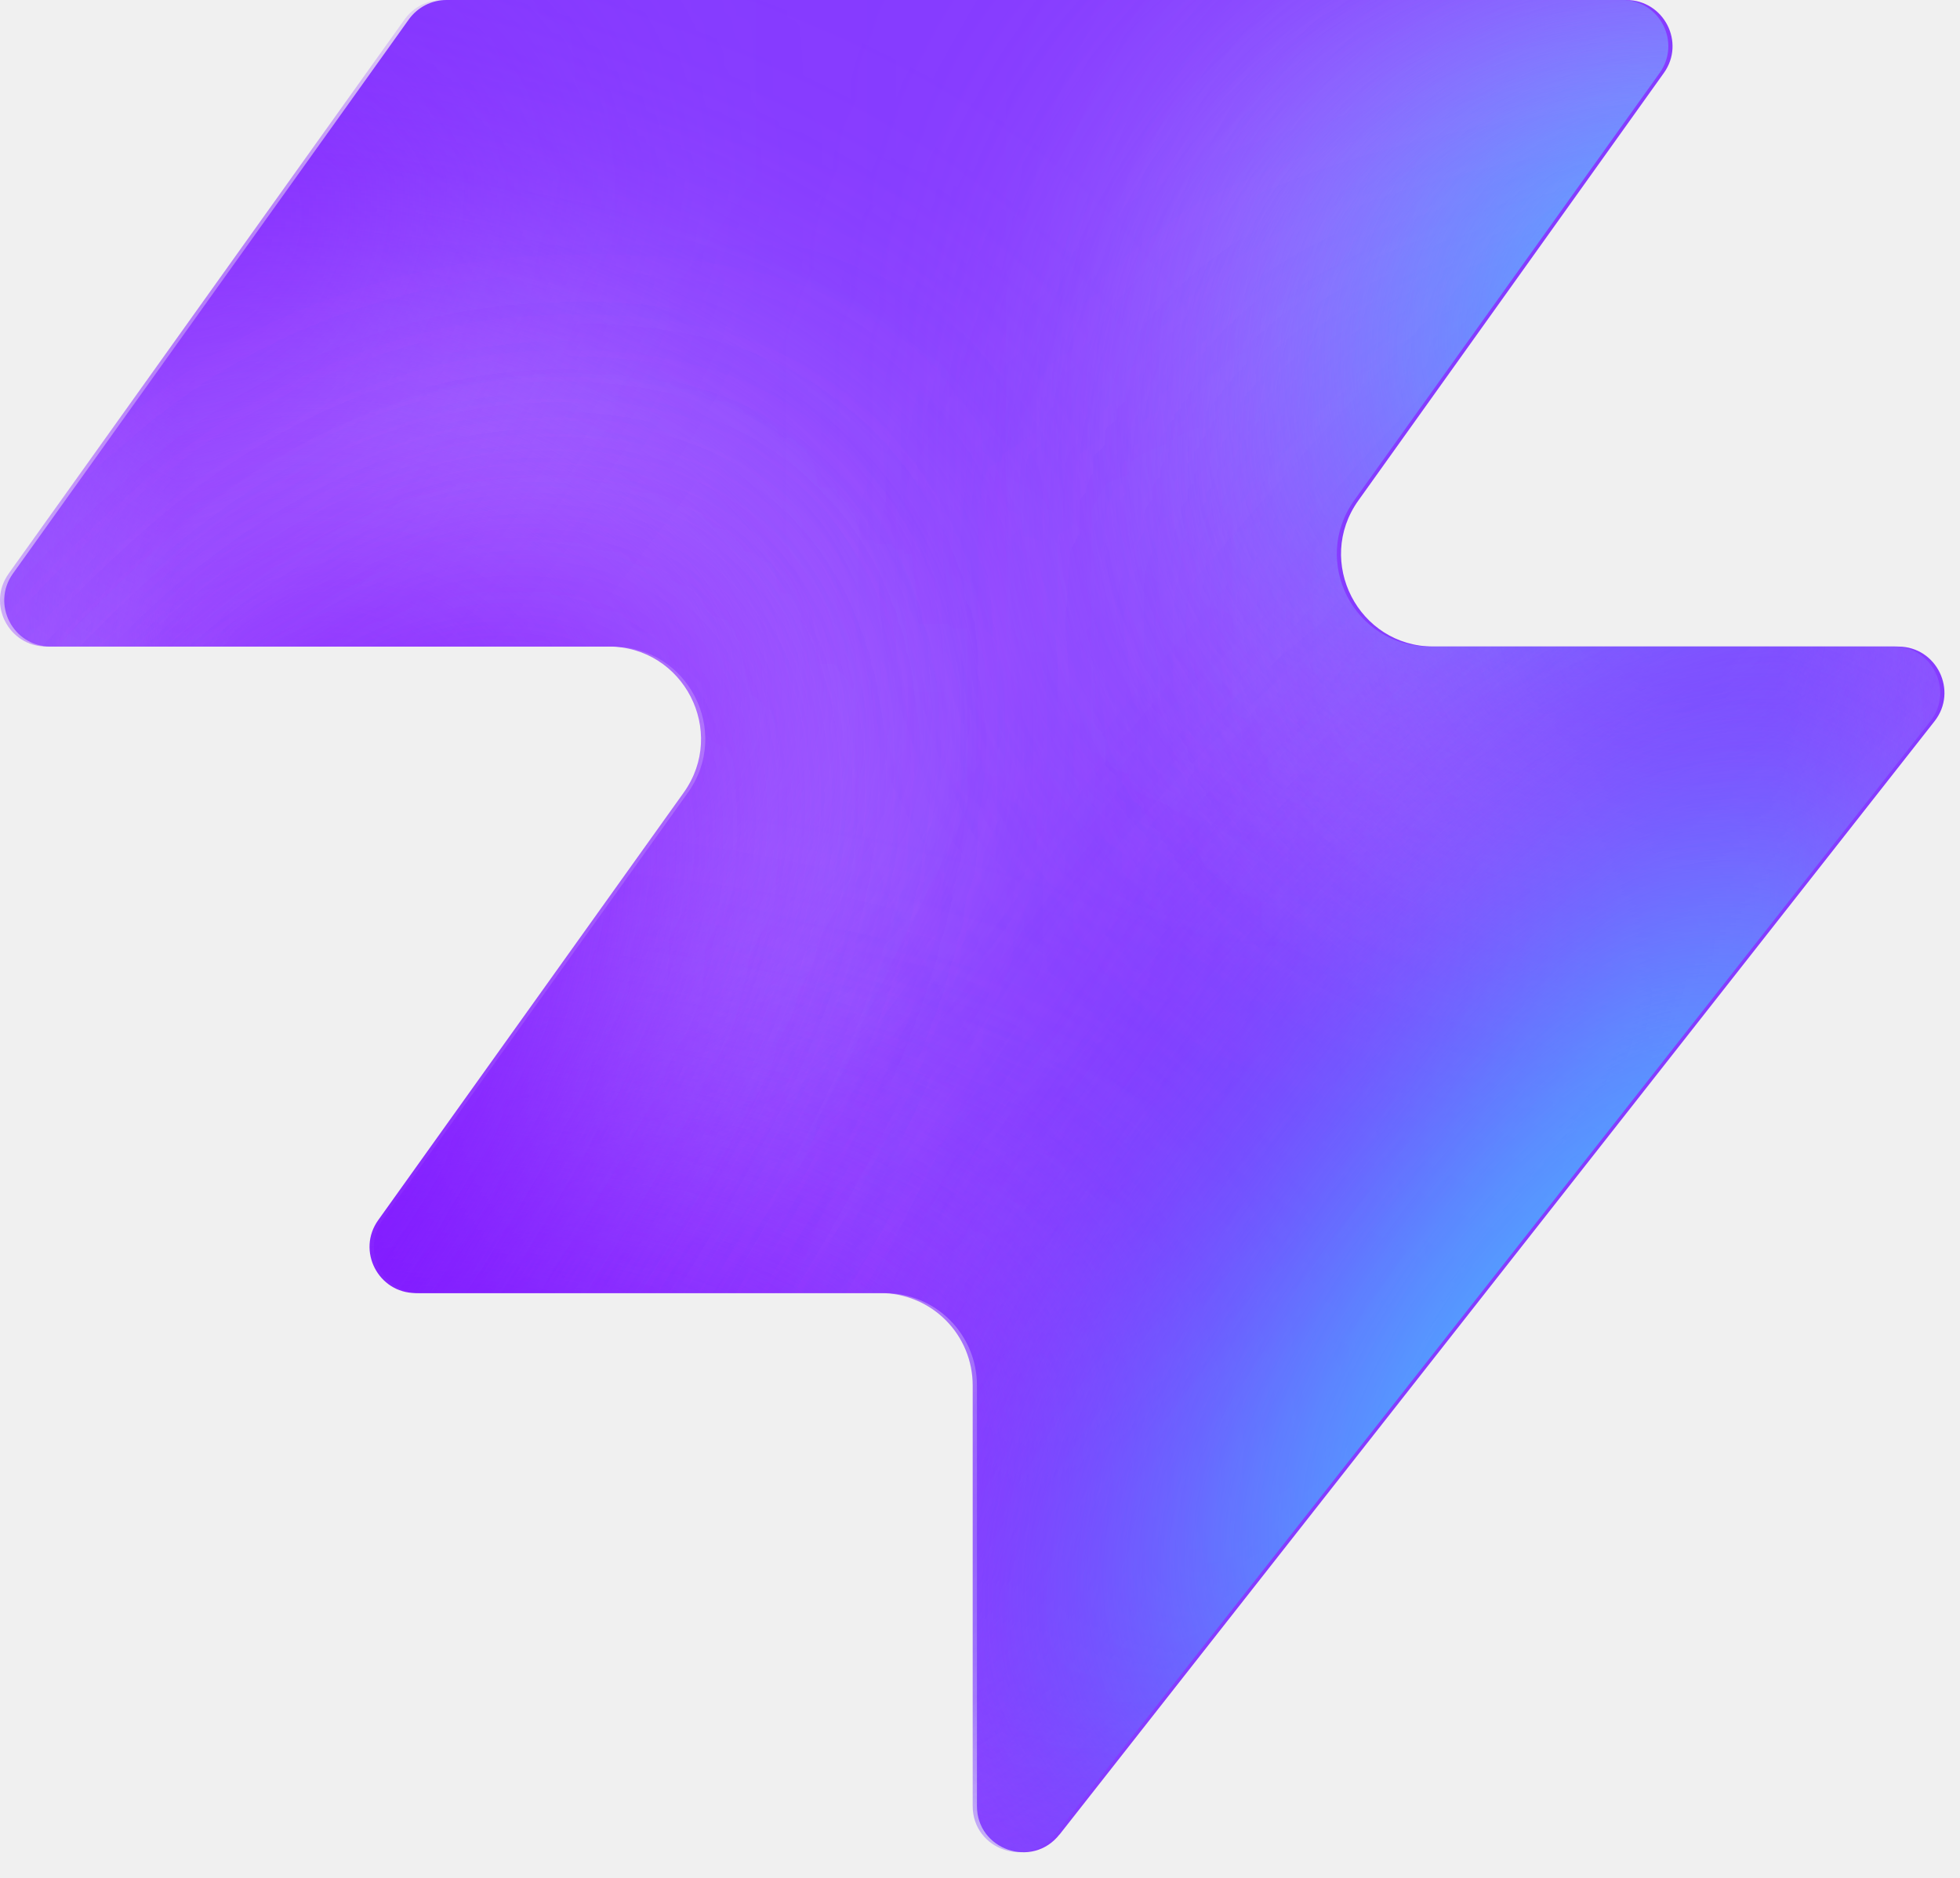
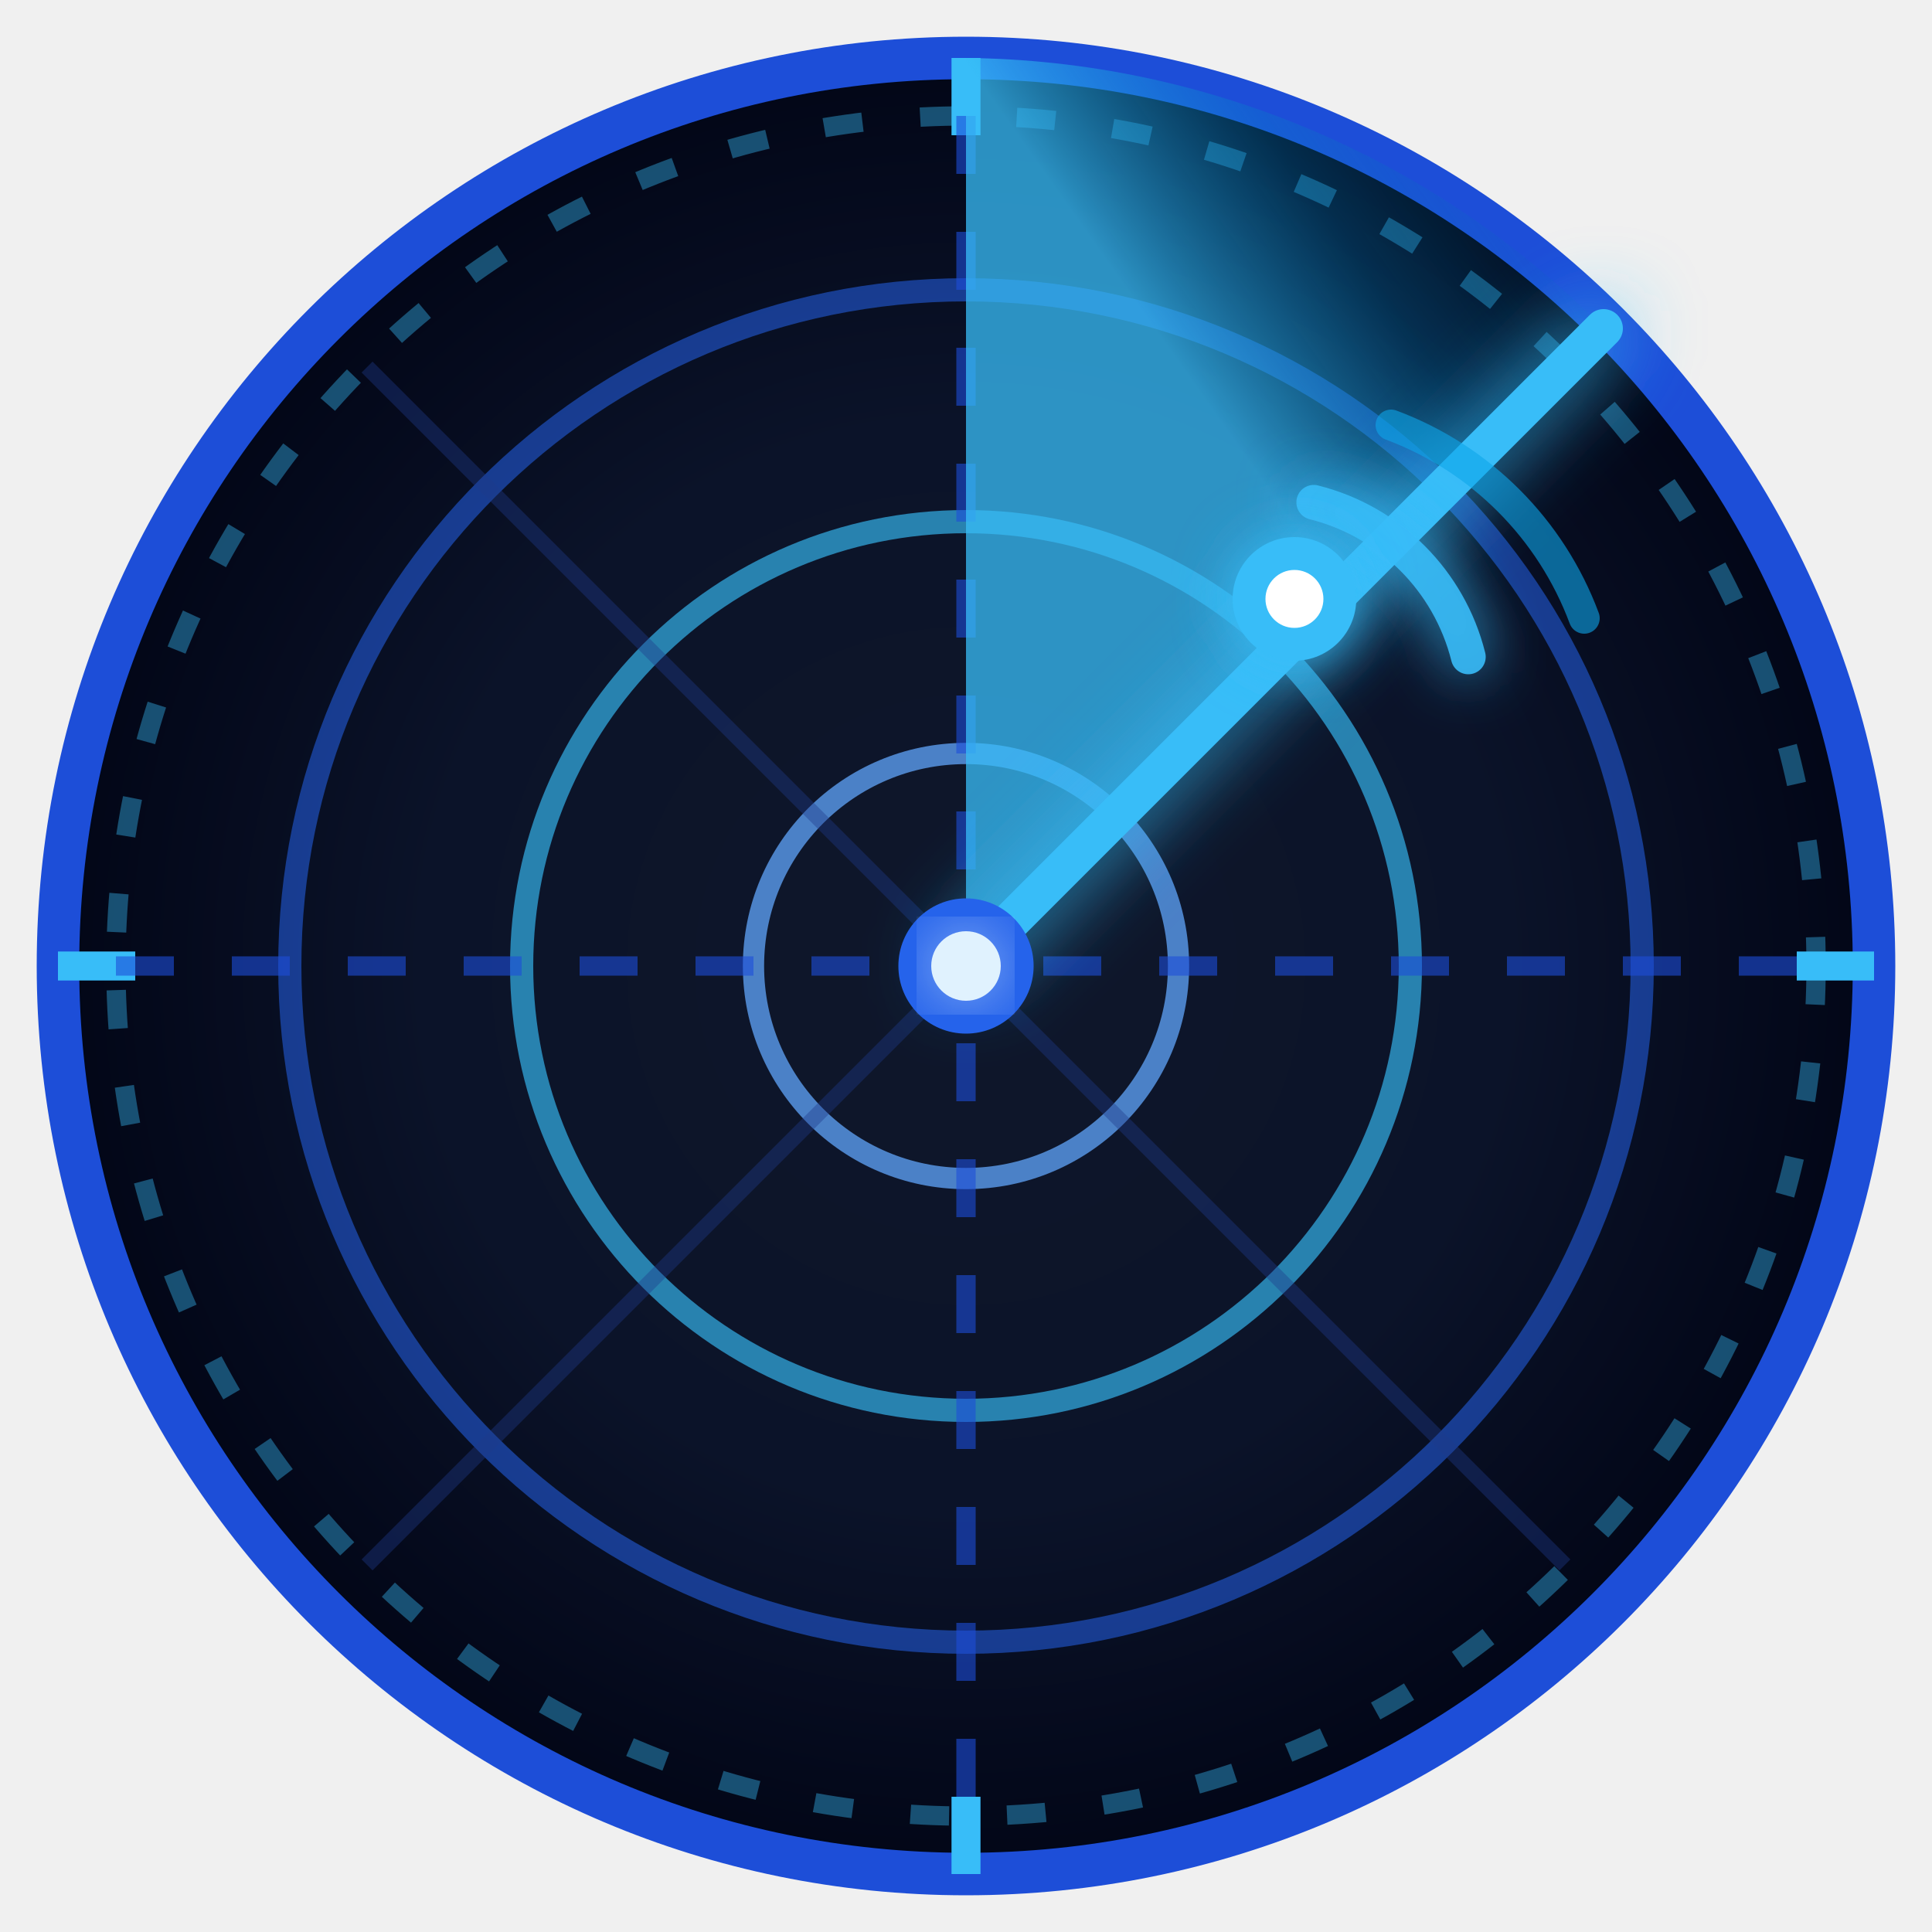
- <svg xmlns="http://www.w3.org/2000/svg" width="48" height="46" fill="none" viewBox="0 0 48 46">
-   <path fill="#863bff" d="M25.946 44.938c-.664.845-2.021.375-2.021-.698V33.937a2.26 2.26 0 0 0-2.262-2.262H10.287c-.92 0-1.456-1.04-.92-1.788l7.48-10.471c1.07-1.497 0-3.578-1.842-3.578H1.237c-.92 0-1.456-1.04-.92-1.788L10.013.474c.214-.297.556-.474.92-.474h28.894c.92 0 1.456 1.04.92 1.788l-7.48 10.471c-1.07 1.498 0 3.579 1.842 3.579h11.377c.943 0 1.473 1.088.89 1.83L25.947 44.94z" style="fill:#863bff;fill:color(display-p3 .525 .23 1);fill-opacity:1" />
-   <mask id="a" width="48" height="46" x="0" y="0" maskUnits="userSpaceOnUse" style="mask-type:alpha">
-     <path fill="#000" d="M25.842 44.938c-.664.844-2.021.375-2.021-.698V33.937a2.26 2.26 0 0 0-2.262-2.262H10.183c-.92 0-1.456-1.04-.92-1.788l7.48-10.471c1.07-1.498 0-3.579-1.842-3.579H1.133c-.92 0-1.456-1.04-.92-1.787L9.91.473c.214-.297.556-.474.92-.474h28.894c.92 0 1.456 1.04.92 1.788l-7.48 10.471c-1.07 1.498 0 3.578 1.842 3.578h11.377c.943 0 1.473 1.088.89 1.832L25.843 44.94z" style="fill:#000;fill-opacity:1" />
-   </mask>
-   <g mask="url(#a)">
-     <g filter="url(#b)">
-       <ellipse cx="5.508" cy="14.704" fill="#ede6ff" rx="5.508" ry="14.704" style="fill:#ede6ff;fill:color(display-p3 .927 .903 1);fill-opacity:1" transform="matrix(.00324 1 1 -.00324 -4.47 31.516)" />
-     </g>
-     <g filter="url(#c)">
-       <ellipse cx="10.399" cy="29.851" fill="#ede6ff" rx="10.399" ry="29.851" style="fill:#ede6ff;fill:color(display-p3 .927 .903 1);fill-opacity:1" transform="matrix(.00324 1 1 -.00324 -39.328 7.883)" />
-     </g>
-     <g filter="url(#d)">
-       <ellipse cx="5.508" cy="30.487" fill="#7e14ff" rx="5.508" ry="30.487" style="fill:#7e14ff;fill:color(display-p3 .492 .077 1);fill-opacity:1" transform="rotate(89.814 -25.913 -14.639)scale(1 -1)" />
-     </g>
-     <g filter="url(#e)">
-       <ellipse cx="5.508" cy="30.599" fill="#7e14ff" rx="5.508" ry="30.599" style="fill:#7e14ff;fill:color(display-p3 .492 .077 1);fill-opacity:1" transform="rotate(89.814 -32.644 -3.334)scale(1 -1)" />
-     </g>
-     <g filter="url(#f)">
-       <ellipse cx="5.508" cy="30.599" fill="#7e14ff" rx="5.508" ry="30.599" style="fill:#7e14ff;fill:color(display-p3 .492 .077 1);fill-opacity:1" transform="matrix(.00324 1 1 -.00324 -34.34 30.47)" />
-     </g>
-     <g filter="url(#g)">
-       <ellipse cx="14.072" cy="22.078" fill="#ede6ff" rx="14.072" ry="22.078" style="fill:#ede6ff;fill:color(display-p3 .927 .903 1);fill-opacity:1" transform="rotate(93.35 24.506 48.493)scale(-1 1)" />
-     </g>
-     <g filter="url(#h)">
-       <ellipse cx="3.47" cy="21.501" fill="#7e14ff" rx="3.47" ry="21.501" style="fill:#7e14ff;fill:color(display-p3 .492 .077 1);fill-opacity:1" transform="rotate(89.009 28.708 47.59)scale(-1 1)" />
-     </g>
-     <g filter="url(#i)">
-       <ellipse cx="3.47" cy="21.501" fill="#7e14ff" rx="3.47" ry="21.501" style="fill:#7e14ff;fill:color(display-p3 .492 .077 1);fill-opacity:1" transform="rotate(89.009 28.708 47.59)scale(-1 1)" />
-     </g>
-     <g filter="url(#j)">
-       <ellipse cx=".387" cy="8.972" fill="#7e14ff" rx="4.407" ry="29.108" style="fill:#7e14ff;fill:color(display-p3 .492 .077 1);fill-opacity:1" transform="rotate(39.51 .387 8.972)" />
-     </g>
-     <g filter="url(#k)">
-       <ellipse cx="47.523" cy="-6.092" fill="#7e14ff" rx="4.407" ry="29.108" style="fill:#7e14ff;fill:color(display-p3 .492 .077 1);fill-opacity:1" transform="rotate(37.892 47.523 -6.092)" />
-     </g>
-     <g filter="url(#l)">
-       <ellipse cx="41.412" cy="6.333" fill="#47bfff" rx="5.971" ry="9.665" style="fill:#47bfff;fill:color(display-p3 .28 .748 1);fill-opacity:1" transform="rotate(37.892 41.412 6.333)" />
-     </g>
-     <g filter="url(#m)">
-       <ellipse cx="-1.879" cy="38.332" fill="#7e14ff" rx="4.407" ry="29.108" style="fill:#7e14ff;fill:color(display-p3 .492 .077 1);fill-opacity:1" transform="rotate(37.892 -1.88 38.332)" />
-     </g>
-     <g filter="url(#n)">
-       <ellipse cx="-1.879" cy="38.332" fill="#7e14ff" rx="4.407" ry="29.108" style="fill:#7e14ff;fill:color(display-p3 .492 .077 1);fill-opacity:1" transform="rotate(37.892 -1.88 38.332)" />
-     </g>
-     <g filter="url(#o)">
-       <ellipse cx="35.651" cy="29.907" fill="#7e14ff" rx="4.407" ry="29.108" style="fill:#7e14ff;fill:color(display-p3 .492 .077 1);fill-opacity:1" transform="rotate(37.892 35.651 29.907)" />
-     </g>
-     <g filter="url(#p)">
-       <ellipse cx="38.418" cy="32.4" fill="#47bfff" rx="5.971" ry="15.297" style="fill:#47bfff;fill:color(display-p3 .28 .748 1);fill-opacity:1" transform="rotate(37.892 38.418 32.4)" />
-     </g>
-   </g>
+ <svg xmlns="http://www.w3.org/2000/svg" viewBox="0 0 100 100" width="100%" height="100%" fill="none">
  <defs>
-     <filter id="b" width="60.045" height="41.654" x="-19.77" y="16.149" color-interpolation-filters="sRGB" filterUnits="userSpaceOnUse">
-       <feFlood flood-opacity="0" result="BackgroundImageFix" />
-       <feBlend in="SourceGraphic" in2="BackgroundImageFix" result="shape" />
-       <feGaussianBlur result="effect1_foregroundBlur_2002_17158" stdDeviation="7.659" />
+     <radialGradient id="radarBg" cx="50%" cy="50%" r="50%">
+       <stop offset="0%" stop-color="#0f172a" />
+       <stop offset="60%" stop-color="#0b1329" />
+       <stop offset="100%" stop-color="#020617" />
+     </radialGradient>
+     <linearGradient id="radarSweep" x1="50%" y1="50%" x2="90%" y2="10%">
+       <stop offset="0%" stop-color="#38bdf8" stop-opacity="0.75" />
+       <stop offset="50%" stop-color="#0284c7" stop-opacity="0.3" />
+       <stop offset="100%" stop-color="#0369a1" stop-opacity="0" />
+     </linearGradient>
+     <filter id="radarGlow" x="-20%" y="-20%" width="140%" height="140%">
+       <feGaussianBlur stdDeviation="2" result="blur" />
+       <feComposite in="SourceGraphic" in2="blur" operator="over" />
    </filter>
-     <filter id="c" width="90.34" height="51.437" x="-54.613" y="-7.533" color-interpolation-filters="sRGB" filterUnits="userSpaceOnUse">
-       <feFlood flood-opacity="0" result="BackgroundImageFix" />
-       <feBlend in="SourceGraphic" in2="BackgroundImageFix" result="shape" />
-       <feGaussianBlur result="effect1_foregroundBlur_2002_17158" stdDeviation="7.659" />
-     </filter>
-     <filter id="d" width="79.355" height="29.4" x="-49.64" y="2.03" color-interpolation-filters="sRGB" filterUnits="userSpaceOnUse">
-       <feFlood flood-opacity="0" result="BackgroundImageFix" />
-       <feBlend in="SourceGraphic" in2="BackgroundImageFix" result="shape" />
-       <feGaussianBlur result="effect1_foregroundBlur_2002_17158" stdDeviation="4.596" />
-     </filter>
-     <filter id="e" width="79.579" height="29.4" x="-45.045" y="20.029" color-interpolation-filters="sRGB" filterUnits="userSpaceOnUse">
-       <feFlood flood-opacity="0" result="BackgroundImageFix" />
-       <feBlend in="SourceGraphic" in2="BackgroundImageFix" result="shape" />
-       <feGaussianBlur result="effect1_foregroundBlur_2002_17158" stdDeviation="4.596" />
-     </filter>
-     <filter id="f" width="79.579" height="29.4" x="-43.513" y="21.178" color-interpolation-filters="sRGB" filterUnits="userSpaceOnUse">
-       <feFlood flood-opacity="0" result="BackgroundImageFix" />
-       <feBlend in="SourceGraphic" in2="BackgroundImageFix" result="shape" />
-       <feGaussianBlur result="effect1_foregroundBlur_2002_17158" stdDeviation="4.596" />
-     </filter>
-     <filter id="g" width="74.749" height="58.852" x="15.756" y="-17.901" color-interpolation-filters="sRGB" filterUnits="userSpaceOnUse">
-       <feFlood flood-opacity="0" result="BackgroundImageFix" />
-       <feBlend in="SourceGraphic" in2="BackgroundImageFix" result="shape" />
-       <feGaussianBlur result="effect1_foregroundBlur_2002_17158" stdDeviation="7.659" />
-     </filter>
-     <filter id="h" width="61.377" height="25.362" x="23.548" y="2.284" color-interpolation-filters="sRGB" filterUnits="userSpaceOnUse">
-       <feFlood flood-opacity="0" result="BackgroundImageFix" />
-       <feBlend in="SourceGraphic" in2="BackgroundImageFix" result="shape" />
-       <feGaussianBlur result="effect1_foregroundBlur_2002_17158" stdDeviation="4.596" />
-     </filter>
-     <filter id="i" width="61.377" height="25.362" x="23.548" y="2.284" color-interpolation-filters="sRGB" filterUnits="userSpaceOnUse">
-       <feFlood flood-opacity="0" result="BackgroundImageFix" />
-       <feBlend in="SourceGraphic" in2="BackgroundImageFix" result="shape" />
-       <feGaussianBlur result="effect1_foregroundBlur_2002_17158" stdDeviation="4.596" />
-     </filter>
-     <filter id="j" width="56.045" height="63.649" x="-27.636" y="-22.853" color-interpolation-filters="sRGB" filterUnits="userSpaceOnUse">
-       <feFlood flood-opacity="0" result="BackgroundImageFix" />
-       <feBlend in="SourceGraphic" in2="BackgroundImageFix" result="shape" />
-       <feGaussianBlur result="effect1_foregroundBlur_2002_17158" stdDeviation="4.596" />
-     </filter>
-     <filter id="k" width="54.814" height="64.646" x="20.116" y="-38.415" color-interpolation-filters="sRGB" filterUnits="userSpaceOnUse">
-       <feFlood flood-opacity="0" result="BackgroundImageFix" />
-       <feBlend in="SourceGraphic" in2="BackgroundImageFix" result="shape" />
-       <feGaussianBlur result="effect1_foregroundBlur_2002_17158" stdDeviation="4.596" />
-     </filter>
-     <filter id="l" width="33.541" height="35.313" x="24.641" y="-11.323" color-interpolation-filters="sRGB" filterUnits="userSpaceOnUse">
-       <feFlood flood-opacity="0" result="BackgroundImageFix" />
-       <feBlend in="SourceGraphic" in2="BackgroundImageFix" result="shape" />
-       <feGaussianBlur result="effect1_foregroundBlur_2002_17158" stdDeviation="4.596" />
-     </filter>
-     <filter id="m" width="54.814" height="64.646" x="-29.286" y="6.009" color-interpolation-filters="sRGB" filterUnits="userSpaceOnUse">
-       <feFlood flood-opacity="0" result="BackgroundImageFix" />
-       <feBlend in="SourceGraphic" in2="BackgroundImageFix" result="shape" />
-       <feGaussianBlur result="effect1_foregroundBlur_2002_17158" stdDeviation="4.596" />
-     </filter>
-     <filter id="n" width="54.814" height="64.646" x="-29.286" y="6.009" color-interpolation-filters="sRGB" filterUnits="userSpaceOnUse">
-       <feFlood flood-opacity="0" result="BackgroundImageFix" />
-       <feBlend in="SourceGraphic" in2="BackgroundImageFix" result="shape" />
-       <feGaussianBlur result="effect1_foregroundBlur_2002_17158" stdDeviation="4.596" />
-     </filter>
-     <filter id="o" width="54.814" height="64.646" x="8.244" y="-2.416" color-interpolation-filters="sRGB" filterUnits="userSpaceOnUse">
-       <feFlood flood-opacity="0" result="BackgroundImageFix" />
-       <feBlend in="SourceGraphic" in2="BackgroundImageFix" result="shape" />
-       <feGaussianBlur result="effect1_foregroundBlur_2002_17158" stdDeviation="4.596" />
-     </filter>
-     <filter id="p" width="39.409" height="43.623" x="18.713" y="10.588" color-interpolation-filters="sRGB" filterUnits="userSpaceOnUse">
-       <feFlood flood-opacity="0" result="BackgroundImageFix" />
-       <feBlend in="SourceGraphic" in2="BackgroundImageFix" result="shape" />
-       <feGaussianBlur result="effect1_foregroundBlur_2002_17158" stdDeviation="4.596" />
+     <filter id="blipGlow" x="-50%" y="-50%" width="200%" height="200%">
+       <feGaussianBlur stdDeviation="1.5" result="blur" />
+       <feComposite in="SourceGraphic" in2="blur" operator="over" />
    </filter>
  </defs>
+   <circle cx="50" cy="50" r="47" stroke="#1d4ed8" stroke-width="2.2" fill="url(#radarBg)" />
+   <circle cx="50" cy="50" r="44" stroke="#38bdf8" stroke-width="1" stroke-opacity="0.4" stroke-dasharray="2 3" />
+   <line x1="50" y1="3" x2="50" y2="7" stroke="#38bdf8" stroke-width="1.5" />
+   <line x1="50" y1="93" x2="50" y2="97" stroke="#38bdf8" stroke-width="1.5" />
+   <line x1="3" y1="50" x2="7" y2="50" stroke="#38bdf8" stroke-width="1.5" />
+   <line x1="93" y1="50" x2="97" y2="50" stroke="#38bdf8" stroke-width="1.5" />
+   <circle cx="50" cy="50" r="35" stroke="#2563eb" stroke-width="1.2" stroke-opacity="0.55" />
+   <circle cx="50" cy="50" r="23" stroke="#38bdf8" stroke-width="1.2" stroke-opacity="0.65" />
+   <circle cx="50" cy="50" r="11" stroke="#60a5fa" stroke-width="1.1" stroke-opacity="0.75" />
+   <line x1="50" y1="6" x2="50" y2="94" stroke="#1d4ed8" stroke-width="1" stroke-opacity="0.6" stroke-dasharray="3 3" />
+   <line x1="6" y1="50" x2="94" y2="50" stroke="#1d4ed8" stroke-width="1" stroke-opacity="0.6" stroke-dasharray="3 3" />
+   <line x1="19" y1="19" x2="81" y2="81" stroke="#1e3a8a" stroke-width="0.8" stroke-opacity="0.4" />
+   <line x1="19" y1="81" x2="81" y2="19" stroke="#1e3a8a" stroke-width="0.8" stroke-opacity="0.4" />
+   <path d="M 50 50 L 83 17 A 47 47 0 0 0 50 3 Z" fill="url(#radarSweep)" />
+   <line x1="50" y1="50" x2="83" y2="17" stroke="#38bdf8" stroke-width="2" stroke-linecap="round" filter="url(#radarGlow)" />
+   <path d="M 68 26 A 11 11 0 0 1 76 34" stroke="#38bdf8" stroke-width="1.8" stroke-linecap="round" stroke-opacity="0.9" filter="url(#blipGlow)" />
+   <path d="M 72 22 A 17 17 0 0 1 82 32" stroke="#0ea5e9" stroke-width="1.6" stroke-linecap="round" stroke-opacity="0.6" />
+   <circle cx="67" cy="31" r="3.2" fill="#38bdf8" filter="url(#blipGlow)" />
+   <circle cx="67" cy="31" r="1.5" fill="#ffffff" />
+   <circle cx="50" cy="50" r="3.5" fill="#2563eb" />
+   <circle cx="50" cy="50" r="1.8" fill="#e0f2fe" filter="url(#radarGlow)" />
</svg>
